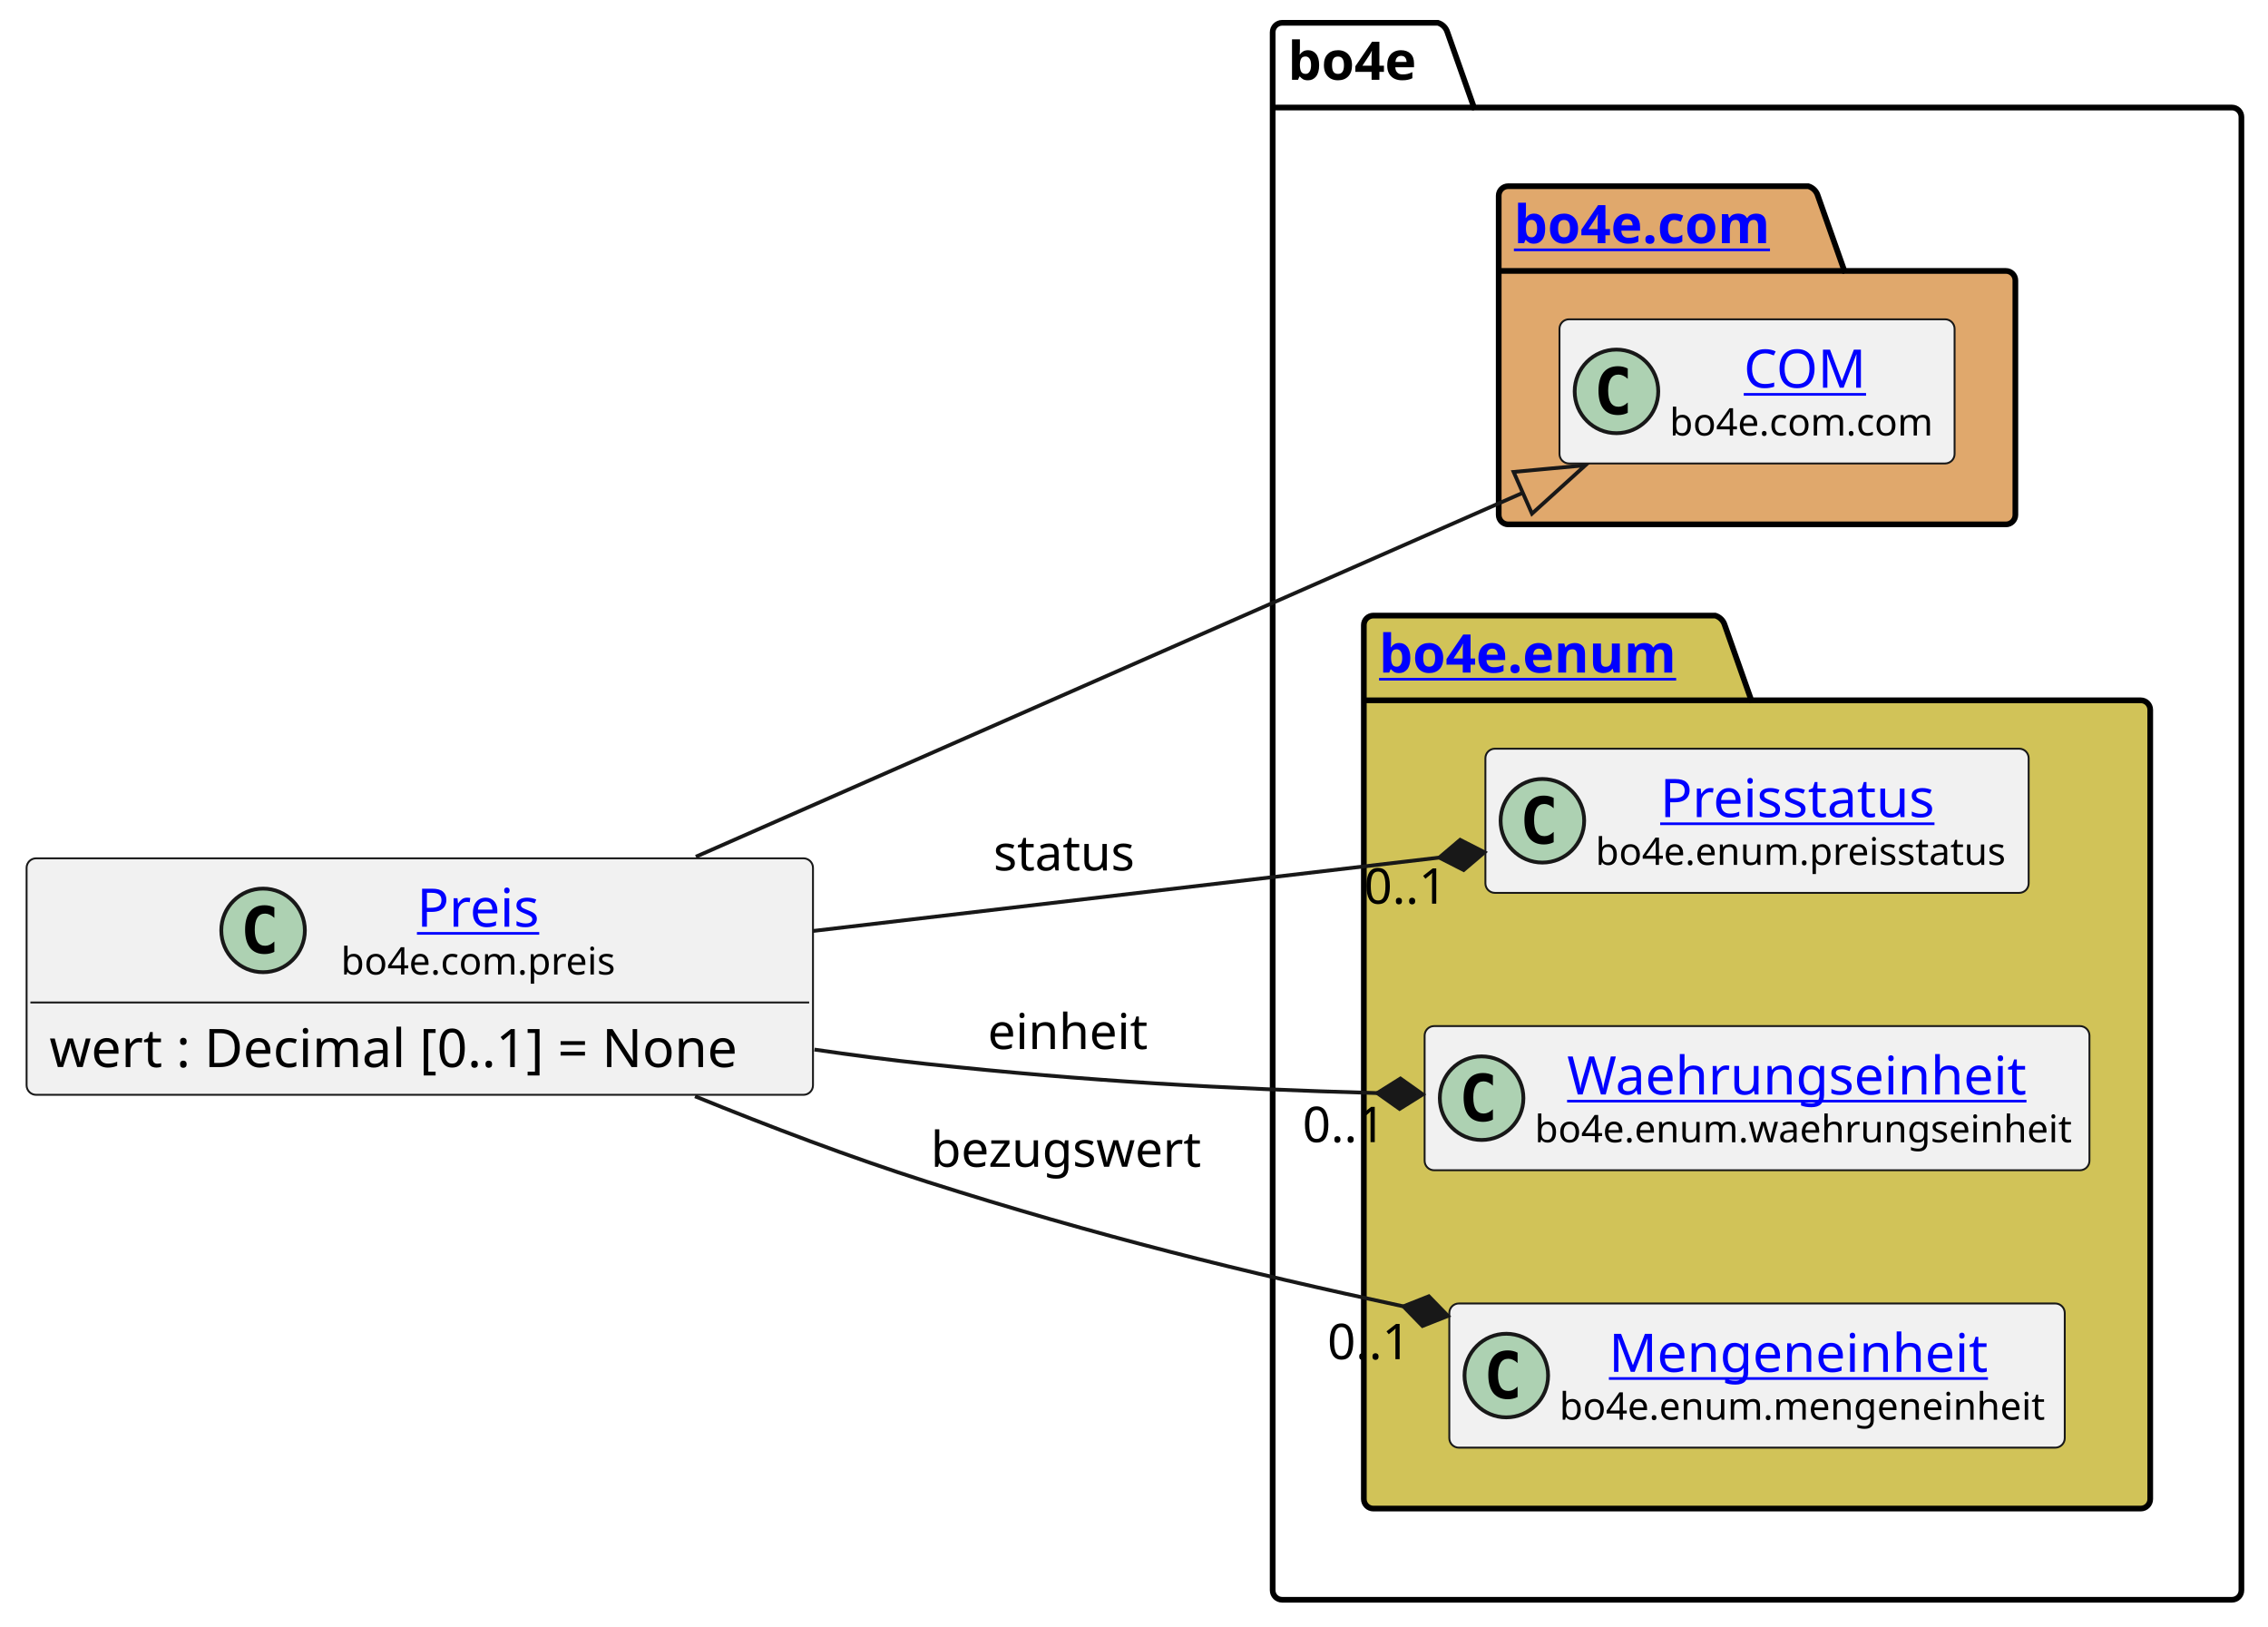
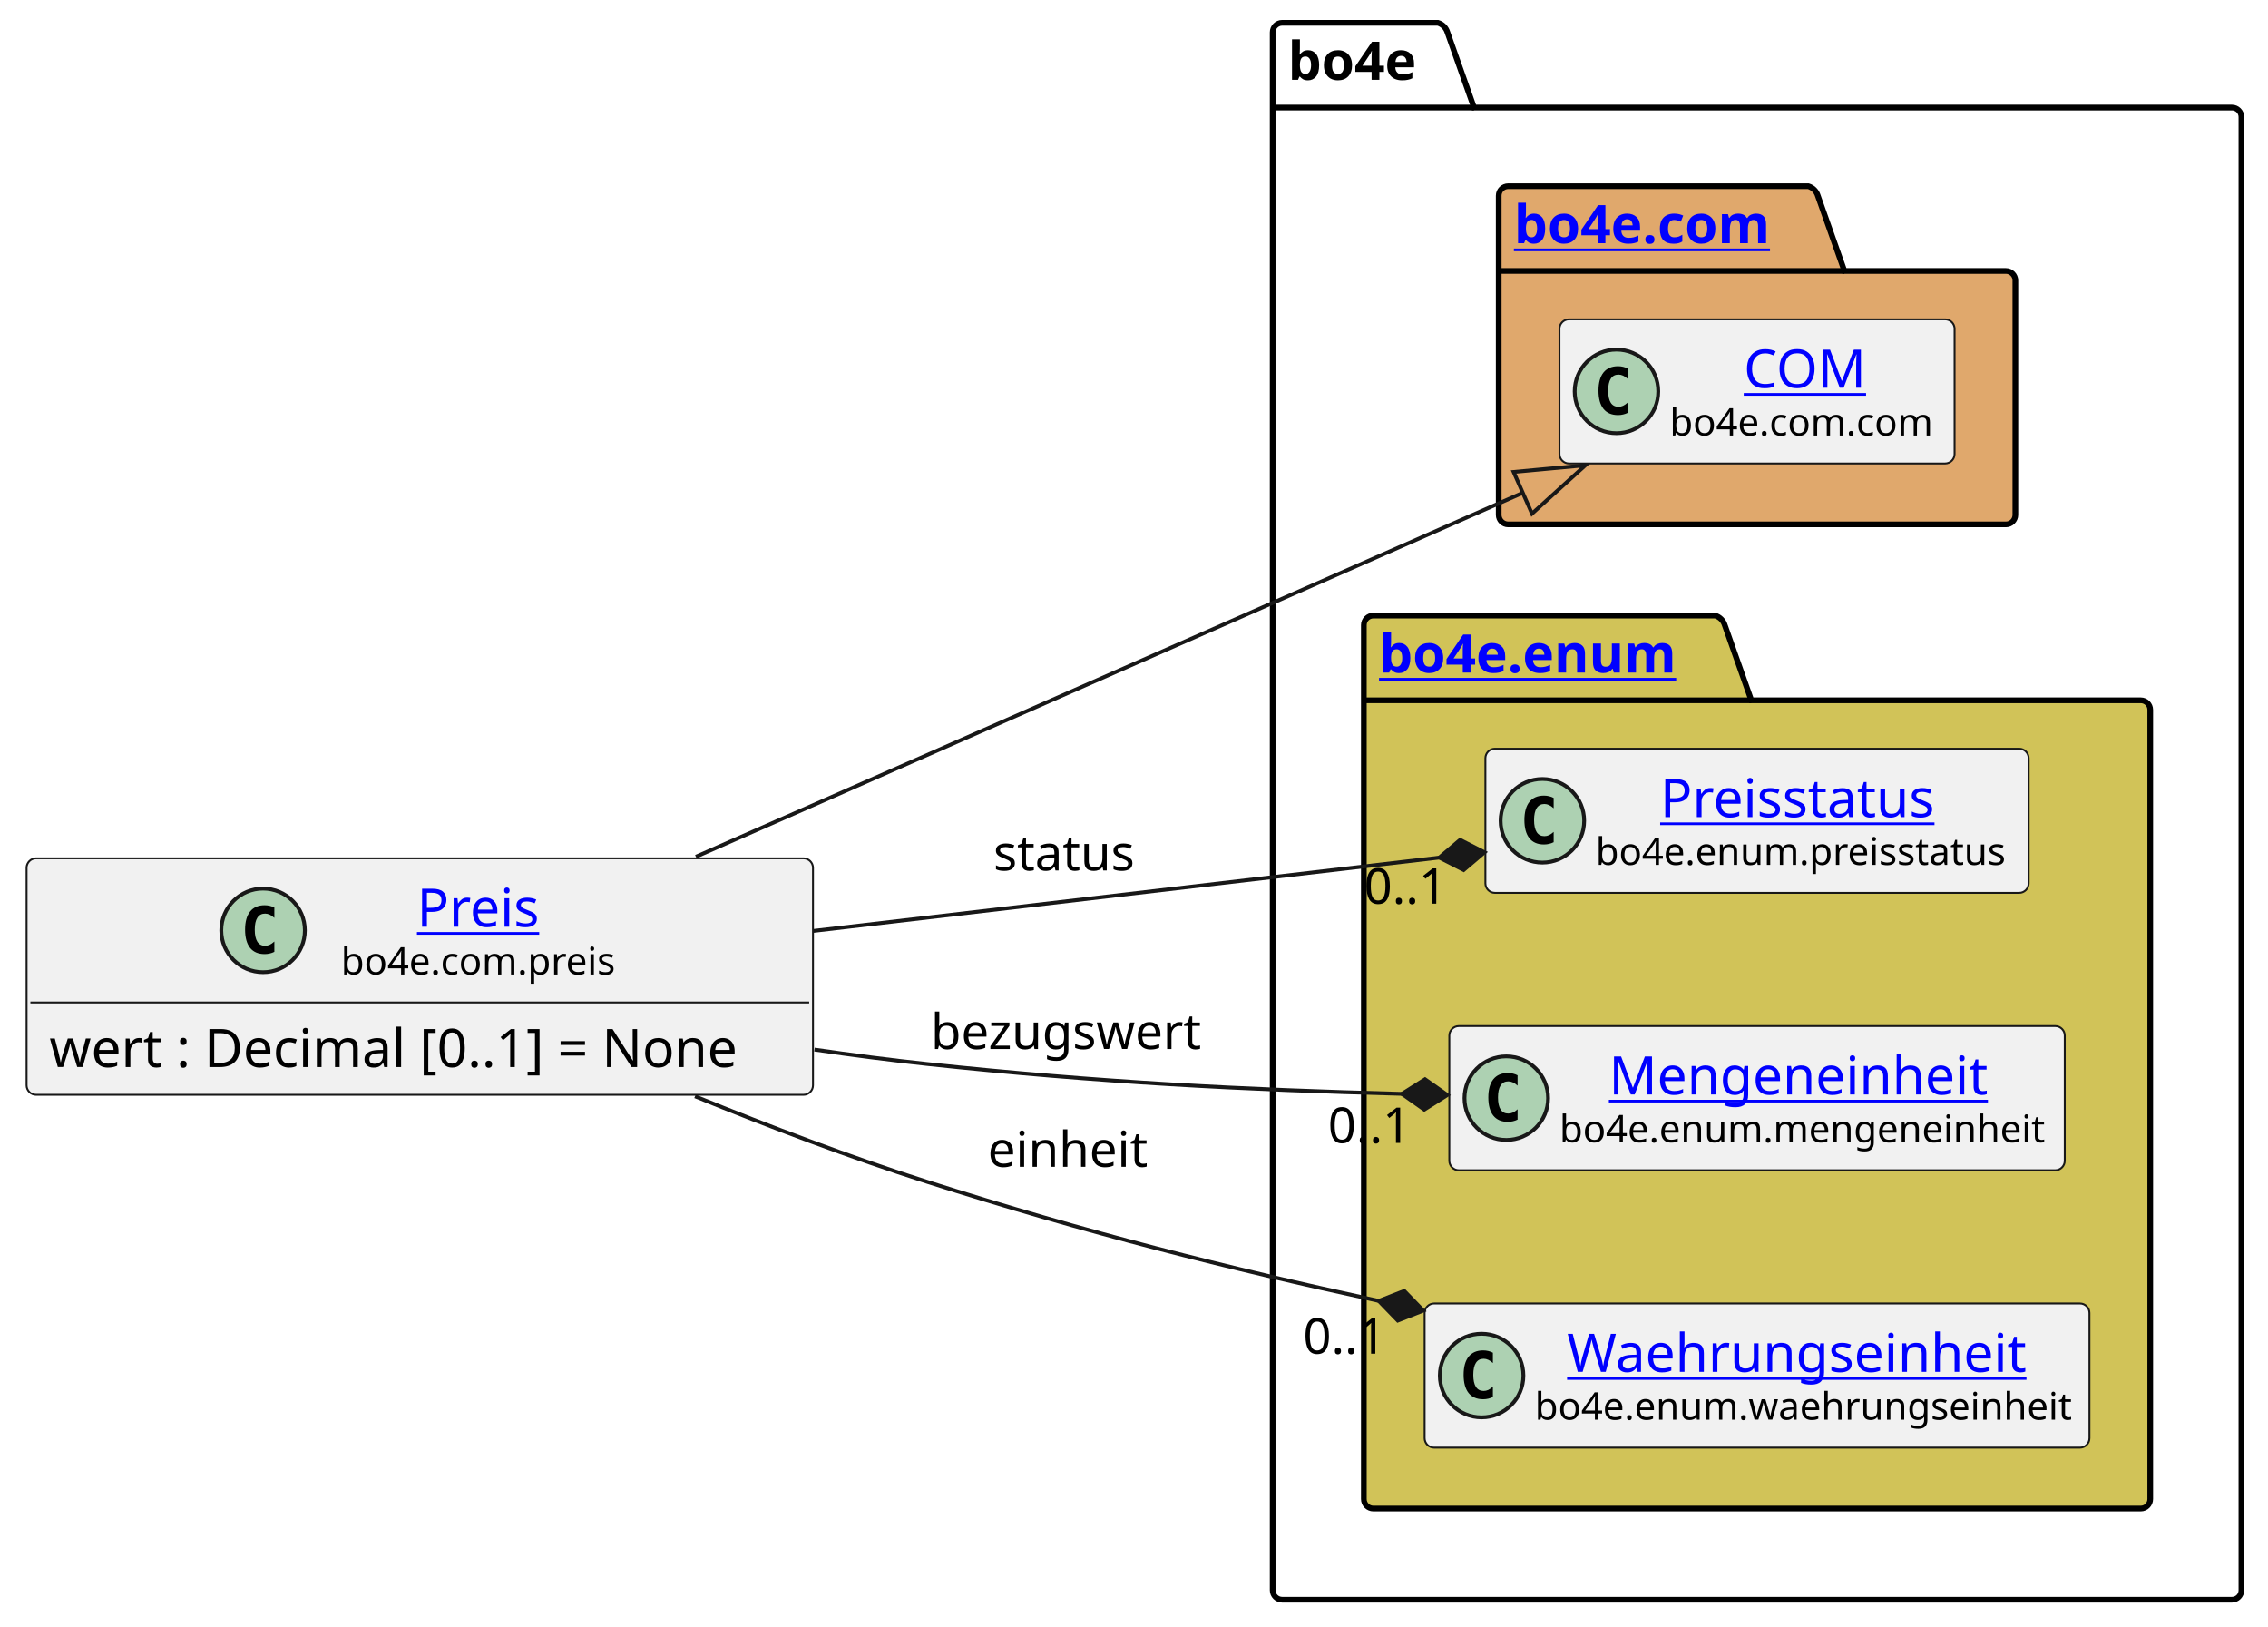
<svg xmlns="http://www.w3.org/2000/svg" xmlns:xlink="http://www.w3.org/1999/xlink" contentStyleType="text/css" height="428px" preserveAspectRatio="none" style="width:597px;height:428px;background:#FFFFFF;" version="1.1" viewBox="0 0 597 428" width="597px" zoomAndPan="magnify">
  <defs />
  <g>
    <g id="cluster_bo4e">
      <path d="M337.5,6 L378.5,6 A3.75,3.75 0 0 1 381,8.5 L388,28.297 L587.5,28.297 A2.5,2.5 0 0 1 590,30.797 L590,418.5 A2.5,2.5 0 0 1 587.5,421 L337.5,421 A2.5,2.5 0 0 1 335,418.5 L335,8.5 A2.5,2.5 0 0 1 337.5,6 " fill="none" style="stroke:#000000;stroke-width:1.5;" />
      <line style="stroke:#000000;stroke-width:1.5;" x1="335" x2="388" y1="28.297" y2="28.297" />
      <text fill="#000000" font-family="sans-serif" font-size="14" font-weight="bold" lengthAdjust="spacing" textLength="40" x="339" y="20.995">bo4e</text>
    </g>
    <g id="cluster_com">
      <path d="M397,49 L476,49 A3.75,3.75 0 0 1 478.5,51.5 L485.5,71.297 L528,71.297 A2.5,2.5 0 0 1 530.5,73.797 L530.5,135.5 A2.5,2.5 0 0 1 528,138 L397,138 A2.5,2.5 0 0 1 394.5,135.5 L394.5,51.5 A2.5,2.5 0 0 1 397,49 " fill="#E0A86C" style="stroke:#000000;stroke-width:1.5;" />
      <line style="stroke:#000000;stroke-width:1.5;" x1="394.5" x2="485.5" y1="71.297" y2="71.297" />
      <a href="https://bo4e.github.io/BO4E-python/latest/api/bo4e.com.html" target="_top" title="https://bo4e.github.io/BO4E-python/latest/api/bo4e.com.html" xlink:actuate="onRequest" xlink:href="https://bo4e.github.io/BO4E-python/latest/api/bo4e.com.html" xlink:show="new" xlink:title="https://bo4e.github.io/BO4E-python/latest/api/bo4e.com.html" xlink:type="simple">
        <text fill="#0000FF" font-family="sans-serif" font-size="14" font-weight="bold" lengthAdjust="spacing" text-decoration="underline" textLength="78" x="398.5" y="63.995">bo4e.com</text>
      </a>
    </g>
    <g id="cluster_enum">
      <path d="M361.5,162 L451.5,162 A3.75,3.75 0 0 1 454,164.5 L461,184.297 L563.5,184.297 A2.5,2.5 0 0 1 566,186.797 L566,394.5 A2.5,2.5 0 0 1 563.5,397 L361.5,397 A2.5,2.5 0 0 1 359,394.5 L359,164.5 A2.5,2.5 0 0 1 361.5,162 " fill="#D1C358" style="stroke:#000000;stroke-width:1.5;" />
      <line style="stroke:#000000;stroke-width:1.5;" x1="359" x2="461" y1="184.297" y2="184.297" />
      <a href="https://bo4e.github.io/BO4E-python/latest/api/bo4e.enum.html" target="_top" title="https://bo4e.github.io/BO4E-python/latest/api/bo4e.enum.html" xlink:actuate="onRequest" xlink:href="https://bo4e.github.io/BO4E-python/latest/api/bo4e.enum.html" xlink:show="new" xlink:title="https://bo4e.github.io/BO4E-python/latest/api/bo4e.enum.html" xlink:type="simple">
        <text fill="#0000FF" font-family="sans-serif" font-size="14" font-weight="bold" lengthAdjust="spacing" text-decoration="underline" textLength="89" x="363" y="176.995">bo4e.enum</text>
      </a>
    </g>
    <g id="elem_COM">
      <rect codeLine="8" fill="#F1F1F1" height="37.938" id="COM" rx="2.5" ry="2.5" style="stroke:#181818;stroke-width:0.5;" width="104" x="410.5" y="84.03" />
      <ellipse cx="425.5" cy="102.999" fill="#ADD1B2" rx="11" ry="11" style="stroke:#181818;stroke-width:1.0;" />
      <path d="M428.469,108.639 Q427.891,108.936 427.25,109.077 Q426.609,109.233 425.906,109.233 Q423.406,109.233 422.078,107.593 Q420.766,105.936 420.766,102.811 Q420.766,99.686 422.078,98.03 Q423.406,96.374 425.906,96.374 Q426.609,96.374 427.25,96.53 Q427.906,96.686 428.469,96.983 L428.469,99.702 Q427.844,99.124 427.25,98.858 Q426.656,98.577 426.031,98.577 Q424.688,98.577 424,99.655 Q423.312,100.718 423.312,102.811 Q423.312,104.905 424,105.983 Q424.688,107.046 426.031,107.046 Q426.656,107.046 427.25,106.78 Q427.844,106.499 428.469,105.921 L428.469,108.639 Z " fill="#000000" />
      <a href="https://bo4e.github.io/BO4E-python/latest/api/bo4e.com.html#bo4e.com.com.COM" target="_top" title="https://bo4e.github.io/BO4E-python/latest/api/bo4e.com.html#bo4e.com.com.COM" xlink:actuate="onRequest" xlink:href="https://bo4e.github.io/BO4E-python/latest/api/bo4e.com.html#bo4e.com.com.COM" xlink:show="new" xlink:title="https://bo4e.github.io/BO4E-python/latest/api/bo4e.com.html#bo4e.com.com.COM" xlink:type="simple">
        <text fill="#0000FF" font-family="sans-serif" font-size="14" lengthAdjust="spacing" text-decoration="underline" textLength="33" x="459" y="102.025">COM</text>
      </a>
      <text fill="#000000" font-family="sans-serif" font-size="10" lengthAdjust="spacing" textLength="72" x="439.5" y="114.609">bo4e.com.com</text>
    </g>
    <g id="elem_Preisstatus">
      <rect codeLine="11" fill="#F1F1F1" height="37.938" id="Preisstatus" rx="2.5" ry="2.5" style="stroke:#181818;stroke-width:0.5;" width="143" x="391" y="197.03" />
      <ellipse cx="406" cy="215.999" fill="#ADD1B2" rx="11" ry="11" style="stroke:#181818;stroke-width:1.0;" />
      <path d="M408.969,221.639 Q408.391,221.936 407.75,222.077 Q407.109,222.233 406.406,222.233 Q403.906,222.233 402.578,220.593 Q401.266,218.936 401.266,215.811 Q401.266,212.686 402.578,211.03 Q403.906,209.374 406.406,209.374 Q407.109,209.374 407.75,209.53 Q408.406,209.686 408.969,209.983 L408.969,212.702 Q408.344,212.124 407.75,211.858 Q407.156,211.577 406.531,211.577 Q405.188,211.577 404.5,212.655 Q403.812,213.718 403.812,215.811 Q403.812,217.905 404.5,218.983 Q405.188,220.046 406.531,220.046 Q407.156,220.046 407.75,219.78 Q408.344,219.499 408.969,218.921 L408.969,221.639 Z " fill="#000000" />
      <a href="https://bo4e.github.io/BO4E-python/latest/api/bo4e.enum.html#bo4e.enum.preisstatus.Preisstatus" target="_top" title="https://bo4e.github.io/BO4E-python/latest/api/bo4e.enum.html#bo4e.enum.preisstatus.Preisstatus" xlink:actuate="onRequest" xlink:href="https://bo4e.github.io/BO4E-python/latest/api/bo4e.enum.html#bo4e.enum.preisstatus.Preisstatus" xlink:show="new" xlink:title="https://bo4e.github.io/BO4E-python/latest/api/bo4e.enum.html#bo4e.enum.preisstatus.Preisstatus" xlink:type="simple">
        <text fill="#0000FF" font-family="sans-serif" font-size="14" lengthAdjust="spacing" text-decoration="underline" textLength="77" x="437" y="215.025">Preisstatus</text>
      </a>
      <text fill="#000000" font-family="sans-serif" font-size="10" lengthAdjust="spacing" textLength="111" x="420" y="227.609">bo4e.enum.preisstatus</text>
    </g>
+     <g id="elem_Mengeneinheit">
+       <rect codeLine="12" fill="#F1F1F1" height="37.938" id="Mengeneinheit" rx="2.5" ry="2.5" style="stroke:#181818;stroke-width:0.5;" width="162" x="381.5" y="270.03" />
+       <ellipse cx="396.5" cy="288.999" fill="#ADD1B2" rx="11" ry="11" style="stroke:#181818;stroke-width:1.0;" />
+       <path d="M399.469,294.639 Q398.891,294.936 398.25,295.077 Q397.609,295.233 396.906,295.233 Q394.406,295.233 393.078,293.592 Q391.766,291.936 391.766,288.811 Q391.766,285.686 393.078,284.03 Q394.406,282.374 396.906,282.374 Q397.609,282.374 398.25,282.53 Q398.906,282.686 399.469,282.983 L399.469,285.702 Q398.844,285.124 398.25,284.858 Q397.656,284.577 397.031,284.577 Q395.688,284.577 395,285.655 Q394.312,286.717 394.312,288.811 Q394.312,290.905 395,291.983 Q395.688,293.046 397.031,293.046 Q397.656,293.046 398.25,292.78 Q398.844,292.499 399.469,291.921 L399.469,294.639 Z " fill="#000000" />
+       <a href="https://bo4e.github.io/BO4E-python/latest/api/bo4e.enum.html#bo4e.enum.mengeneinheit.Mengeneinheit" target="_top" title="https://bo4e.github.io/BO4E-python/latest/api/bo4e.enum.html#bo4e.enum.mengeneinheit.Mengeneinheit" xlink:actuate="onRequest" xlink:href="https://bo4e.github.io/BO4E-python/latest/api/bo4e.enum.html#bo4e.enum.mengeneinheit.Mengeneinheit" xlink:show="new" xlink:title="https://bo4e.github.io/BO4E-python/latest/api/bo4e.enum.html#bo4e.enum.mengeneinheit.Mengeneinheit" xlink:type="simple">
+         <text fill="#0000FF" font-family="sans-serif" font-size="14" lengthAdjust="spacing" text-decoration="underline" textLength="104" x="423.5" y="288.025">Mengeneinheit</text>
+       </a>
+       <text fill="#000000" font-family="sans-serif" font-size="10" lengthAdjust="spacing" textLength="130" x="410.5" y="300.609">bo4e.enum.mengeneinheit</text>
+     </g>
    <g id="elem_Waehrungseinheit">
-       <rect codeLine="12" fill="#F1F1F1" height="37.938" id="Waehrungseinheit" rx="2.5" ry="2.5" style="stroke:#181818;stroke-width:0.5;" width="175" x="375" y="270.03" />
-       <ellipse cx="390" cy="288.999" fill="#ADD1B2" rx="11" ry="11" style="stroke:#181818;stroke-width:1.0;" />
-       <path d="M392.969,294.639 Q392.391,294.936 391.75,295.077 Q391.109,295.233 390.406,295.233 Q387.906,295.233 386.578,293.592 Q385.266,291.936 385.266,288.811 Q385.266,285.686 386.578,284.03 Q387.906,282.374 390.406,282.374 Q391.109,282.374 391.75,282.53 Q392.406,282.686 392.969,282.983 L392.969,285.702 Q392.344,285.124 391.75,284.858 Q391.156,284.577 390.531,284.577 Q389.188,284.577 388.5,285.655 Q387.812,286.717 387.812,288.811 Q387.812,290.905 388.5,291.983 Q389.188,293.046 390.531,293.046 Q391.156,293.046 391.75,292.78 Q392.344,292.499 392.969,291.921 L392.969,294.639 Z " fill="#000000" />
+       <rect codeLine="13" fill="#F1F1F1" height="37.938" id="Waehrungseinheit" rx="2.5" ry="2.5" style="stroke:#181818;stroke-width:0.5;" width="175" x="375" y="343.03" />
+       <ellipse cx="390" cy="361.999" fill="#ADD1B2" rx="11" ry="11" style="stroke:#181818;stroke-width:1.0;" />
+       <path d="M392.969,367.639 Q392.391,367.936 391.75,368.077 Q391.109,368.233 390.406,368.233 Q387.906,368.233 386.578,366.592 Q385.266,364.936 385.266,361.811 Q385.266,358.686 386.578,357.03 Q387.906,355.374 390.406,355.374 Q391.109,355.374 391.75,355.53 Q392.406,355.686 392.969,355.983 L392.969,358.702 Q392.344,358.124 391.75,357.858 Q391.156,357.577 390.531,357.577 Q389.188,357.577 388.5,358.655 Q387.812,359.717 387.812,361.811 Q387.812,363.905 388.5,364.983 Q389.188,366.046 390.531,366.046 Q391.156,366.046 391.75,365.78 Q392.344,365.499 392.969,364.921 L392.969,367.639 Z " fill="#000000" />
      <a href="https://bo4e.github.io/BO4E-python/latest/api/bo4e.enum.html#bo4e.enum.waehrungseinheit.Waehrungseinheit" target="_top" title="https://bo4e.github.io/BO4E-python/latest/api/bo4e.enum.html#bo4e.enum.waehrungseinheit.Waehrungseinheit" xlink:actuate="onRequest" xlink:href="https://bo4e.github.io/BO4E-python/latest/api/bo4e.enum.html#bo4e.enum.waehrungseinheit.Waehrungseinheit" xlink:show="new" xlink:title="https://bo4e.github.io/BO4E-python/latest/api/bo4e.enum.html#bo4e.enum.waehrungseinheit.Waehrungseinheit" xlink:type="simple">
-         <text fill="#0000FF" font-family="sans-serif" font-size="14" lengthAdjust="spacing" text-decoration="underline" textLength="126" x="412.5" y="288.025">Waehrungseinheit</text>
+         <text fill="#0000FF" font-family="sans-serif" font-size="14" lengthAdjust="spacing" text-decoration="underline" textLength="126" x="412.5" y="361.025">Waehrungseinheit</text>
      </a>
-       <text fill="#000000" font-family="sans-serif" font-size="10" lengthAdjust="spacing" textLength="143" x="404" y="300.609">bo4e.enum.waehrungseinheit</text>
-     </g>
-     <g id="elem_Mengeneinheit">
-       <rect codeLine="13" fill="#F1F1F1" height="37.938" id="Mengeneinheit" rx="2.5" ry="2.5" style="stroke:#181818;stroke-width:0.5;" width="162" x="381.5" y="343.03" />
-       <ellipse cx="396.5" cy="361.999" fill="#ADD1B2" rx="11" ry="11" style="stroke:#181818;stroke-width:1.0;" />
-       <path d="M399.469,367.639 Q398.891,367.936 398.25,368.077 Q397.609,368.233 396.906,368.233 Q394.406,368.233 393.078,366.592 Q391.766,364.936 391.766,361.811 Q391.766,358.686 393.078,357.03 Q394.406,355.374 396.906,355.374 Q397.609,355.374 398.25,355.53 Q398.906,355.686 399.469,355.983 L399.469,358.702 Q398.844,358.124 398.25,357.858 Q397.656,357.577 397.031,357.577 Q395.688,357.577 395,358.655 Q394.312,359.717 394.312,361.811 Q394.312,363.905 395,364.983 Q395.688,366.046 397.031,366.046 Q397.656,366.046 398.25,365.78 Q398.844,365.499 399.469,364.921 L399.469,367.639 Z " fill="#000000" />
-       <a href="https://bo4e.github.io/BO4E-python/latest/api/bo4e.enum.html#bo4e.enum.mengeneinheit.Mengeneinheit" target="_top" title="https://bo4e.github.io/BO4E-python/latest/api/bo4e.enum.html#bo4e.enum.mengeneinheit.Mengeneinheit" xlink:actuate="onRequest" xlink:href="https://bo4e.github.io/BO4E-python/latest/api/bo4e.enum.html#bo4e.enum.mengeneinheit.Mengeneinheit" xlink:show="new" xlink:title="https://bo4e.github.io/BO4E-python/latest/api/bo4e.enum.html#bo4e.enum.mengeneinheit.Mengeneinheit" xlink:type="simple">
-         <text fill="#0000FF" font-family="sans-serif" font-size="14" lengthAdjust="spacing" text-decoration="underline" textLength="104" x="423.5" y="361.025">Mengeneinheit</text>
-       </a>
-       <text fill="#000000" font-family="sans-serif" font-size="10" lengthAdjust="spacing" textLength="130" x="410.5" y="373.609">bo4e.enum.mengeneinheit</text>
+       <text fill="#000000" font-family="sans-serif" font-size="10" lengthAdjust="spacing" textLength="143" x="404" y="373.609">bo4e.enum.waehrungseinheit</text>
    </g>
    <g id="elem_Preis">
      <rect codeLine="3" fill="#F1F1F1" height="62.234" id="Preis" rx="2.5" ry="2.5" style="stroke:#181818;stroke-width:0.5;" width="207" x="7" y="225.88" />
      <ellipse cx="69.25" cy="244.849" fill="#ADD1B2" rx="11" ry="11" style="stroke:#181818;stroke-width:1.0;" />
      <path d="M72.219,250.489 Q71.641,250.786 71,250.927 Q70.359,251.083 69.656,251.083 Q67.156,251.083 65.828,249.442 Q64.516,247.786 64.516,244.661 Q64.516,241.536 65.828,239.88 Q67.156,238.224 69.656,238.224 Q70.359,238.224 71,238.38 Q71.656,238.536 72.219,238.833 L72.219,241.552 Q71.594,240.974 71,240.708 Q70.406,240.427 69.781,240.427 Q68.438,240.427 67.75,241.505 Q67.062,242.567 67.062,244.661 Q67.062,246.755 67.75,247.833 Q68.438,248.896 69.781,248.896 Q70.406,248.896 71,248.63 Q71.594,248.349 72.219,247.771 L72.219,250.489 Z " fill="#000000" />
      <a href="https://bo4e.github.io/BO4E-python/latest/api/bo4e.com.html#bo4e.com.preis.Preis" target="_top" title="https://bo4e.github.io/BO4E-python/latest/api/bo4e.com.html#bo4e.com.preis.Preis" xlink:actuate="onRequest" xlink:href="https://bo4e.github.io/BO4E-python/latest/api/bo4e.com.html#bo4e.com.preis.Preis" xlink:show="new" xlink:title="https://bo4e.github.io/BO4E-python/latest/api/bo4e.com.html#bo4e.com.preis.Preis" xlink:type="simple">
        <text fill="#0000FF" font-family="sans-serif" font-size="14" lengthAdjust="spacing" text-decoration="underline" textLength="34" x="109.75" y="243.875">Preis</text>
      </a>
      <text fill="#000000" font-family="sans-serif" font-size="10" lengthAdjust="spacing" textLength="74" x="89.75" y="256.459">bo4e.com.preis</text>
      <line style="stroke:#181818;stroke-width:0.5;" x1="8" x2="213" y1="263.817" y2="263.817" />
      <text fill="#000000" font-family="sans-serif" font-size="14" lengthAdjust="spacing" textLength="195" x="13" y="280.813">wert : Decimal [0..1] = None</text>
    </g>
    <g id="link_Preis_COM">
      <path codeLine="16" d="M183.17,225.46 C253.47,194.53 341.954,155.599 400.844,129.689 " fill="none" id="Preis-to-COM" style="stroke:#181818;stroke-width:1.0;" />
      <polygon fill="none" points="417.32,122.44,398.428,124.197,403.26,135.181,417.32,122.44" style="stroke:#181818;stroke-width:1.0;" />
    </g>
    <g id="link_Preis_Waehrungseinheit">
-       <path codeLine="17" d="M214.39,276.21 C224.37,277.67 234.37,278.97 244,280 C286.84,284.58 322.665,286.53 362.525,287.66 " fill="none" id="Preis-to-Waehrungseinheit" style="stroke:#181818;stroke-width:1.0;" />
-       <polygon fill="#181818" points="374.52,288,368.636,283.832,362.525,287.66,368.409,291.828,374.52,288" style="stroke:#181818;stroke-width:1.0;" />
-       <text fill="#000000" font-family="sans-serif" font-size="13" lengthAdjust="spacing" textLength="43" x="260" y="276.067">einheit</text>
-       <text fill="#000000" font-family="sans-serif" font-size="13" lengthAdjust="spacing" textLength="24" x="342.865" y="300.57">0..1</text>
+       <path codeLine="17" d="M182.95,288.51 C202.52,296.48 223.88,304.59 244,311 C286.4,324.52 322.764,333.621 362.924,342.351 " fill="none" id="Preis-to-Waehrungseinheit" style="stroke:#181818;stroke-width:1.0;" />
+       <polygon fill="#181818" points="374.65,344.9,369.637,339.717,362.924,342.351,367.937,347.534,374.65,344.9" style="stroke:#181818;stroke-width:1.0;" />
+       <text fill="#000000" font-family="sans-serif" font-size="13" lengthAdjust="spacing" textLength="43" x="260" y="307.067">einheit</text>
+       <text fill="#000000" font-family="sans-serif" font-size="13" lengthAdjust="spacing" textLength="24" x="343.005" y="356.237">0..1</text>
    </g>
    <g id="link_Preis_Mengeneinheit">
-       <path codeLine="18" d="M182.95,288.51 C202.52,296.48 223.88,304.59 244,311 C288.71,325.26 328.016,334.916 369.406,343.786 " fill="none" id="Preis-to-Mengeneinheit" style="stroke:#181818;stroke-width:1.0;" />
-       <polygon fill="#181818" points="381.14,346.3,376.111,341.132,369.406,343.786,374.435,348.954,381.14,346.3" style="stroke:#181818;stroke-width:1.0;" />
-       <text fill="#000000" font-family="sans-serif" font-size="13" lengthAdjust="spacing" textLength="73" x="245" y="307.067">bezugswert</text>
-       <text fill="#000000" font-family="sans-serif" font-size="13" lengthAdjust="spacing" textLength="24" x="349.409" y="357.693">0..1</text>
+       <path codeLine="18" d="M214.39,276.21 C224.37,277.67 234.37,278.97 244,280 C289.19,284.84 327.914,286.8 369.004,287.861 " fill="none" id="Preis-to-Mengeneinheit" style="stroke:#181818;stroke-width:1.0;" />
+       <polygon fill="#181818" points="381,288.17,375.105,284.017,369.004,287.861,374.899,292.014,381,288.17" style="stroke:#181818;stroke-width:1.0;" />
+       <text fill="#000000" font-family="sans-serif" font-size="13" lengthAdjust="spacing" textLength="73" x="245" y="276.067">bezugswert</text>
+       <text fill="#000000" font-family="sans-serif" font-size="13" lengthAdjust="spacing" textLength="24" x="349.549" y="300.774">0..1</text>
    </g>
    <g id="link_Preis_Preisstatus">
      <path codeLine="19" d="M214.15,244.98 C270.93,238.32 328.121,231.626 378.851,225.686 " fill="none" id="Preis-to-Preisstatus" style="stroke:#181818;stroke-width:1.0;" />
      <polygon fill="#181818" points="390.77,224.29,384.346,221.015,378.851,225.686,385.276,228.961,390.77,224.29" style="stroke:#181818;stroke-width:1.0;" />
      <text fill="#000000" font-family="sans-serif" font-size="13" lengthAdjust="spacing" textLength="40" x="261.5" y="229.067">status</text>
      <text fill="#000000" font-family="sans-serif" font-size="13" lengthAdjust="spacing" textLength="24" x="359.051" y="237.819">0..1</text>
    </g>
  </g>
</svg>
